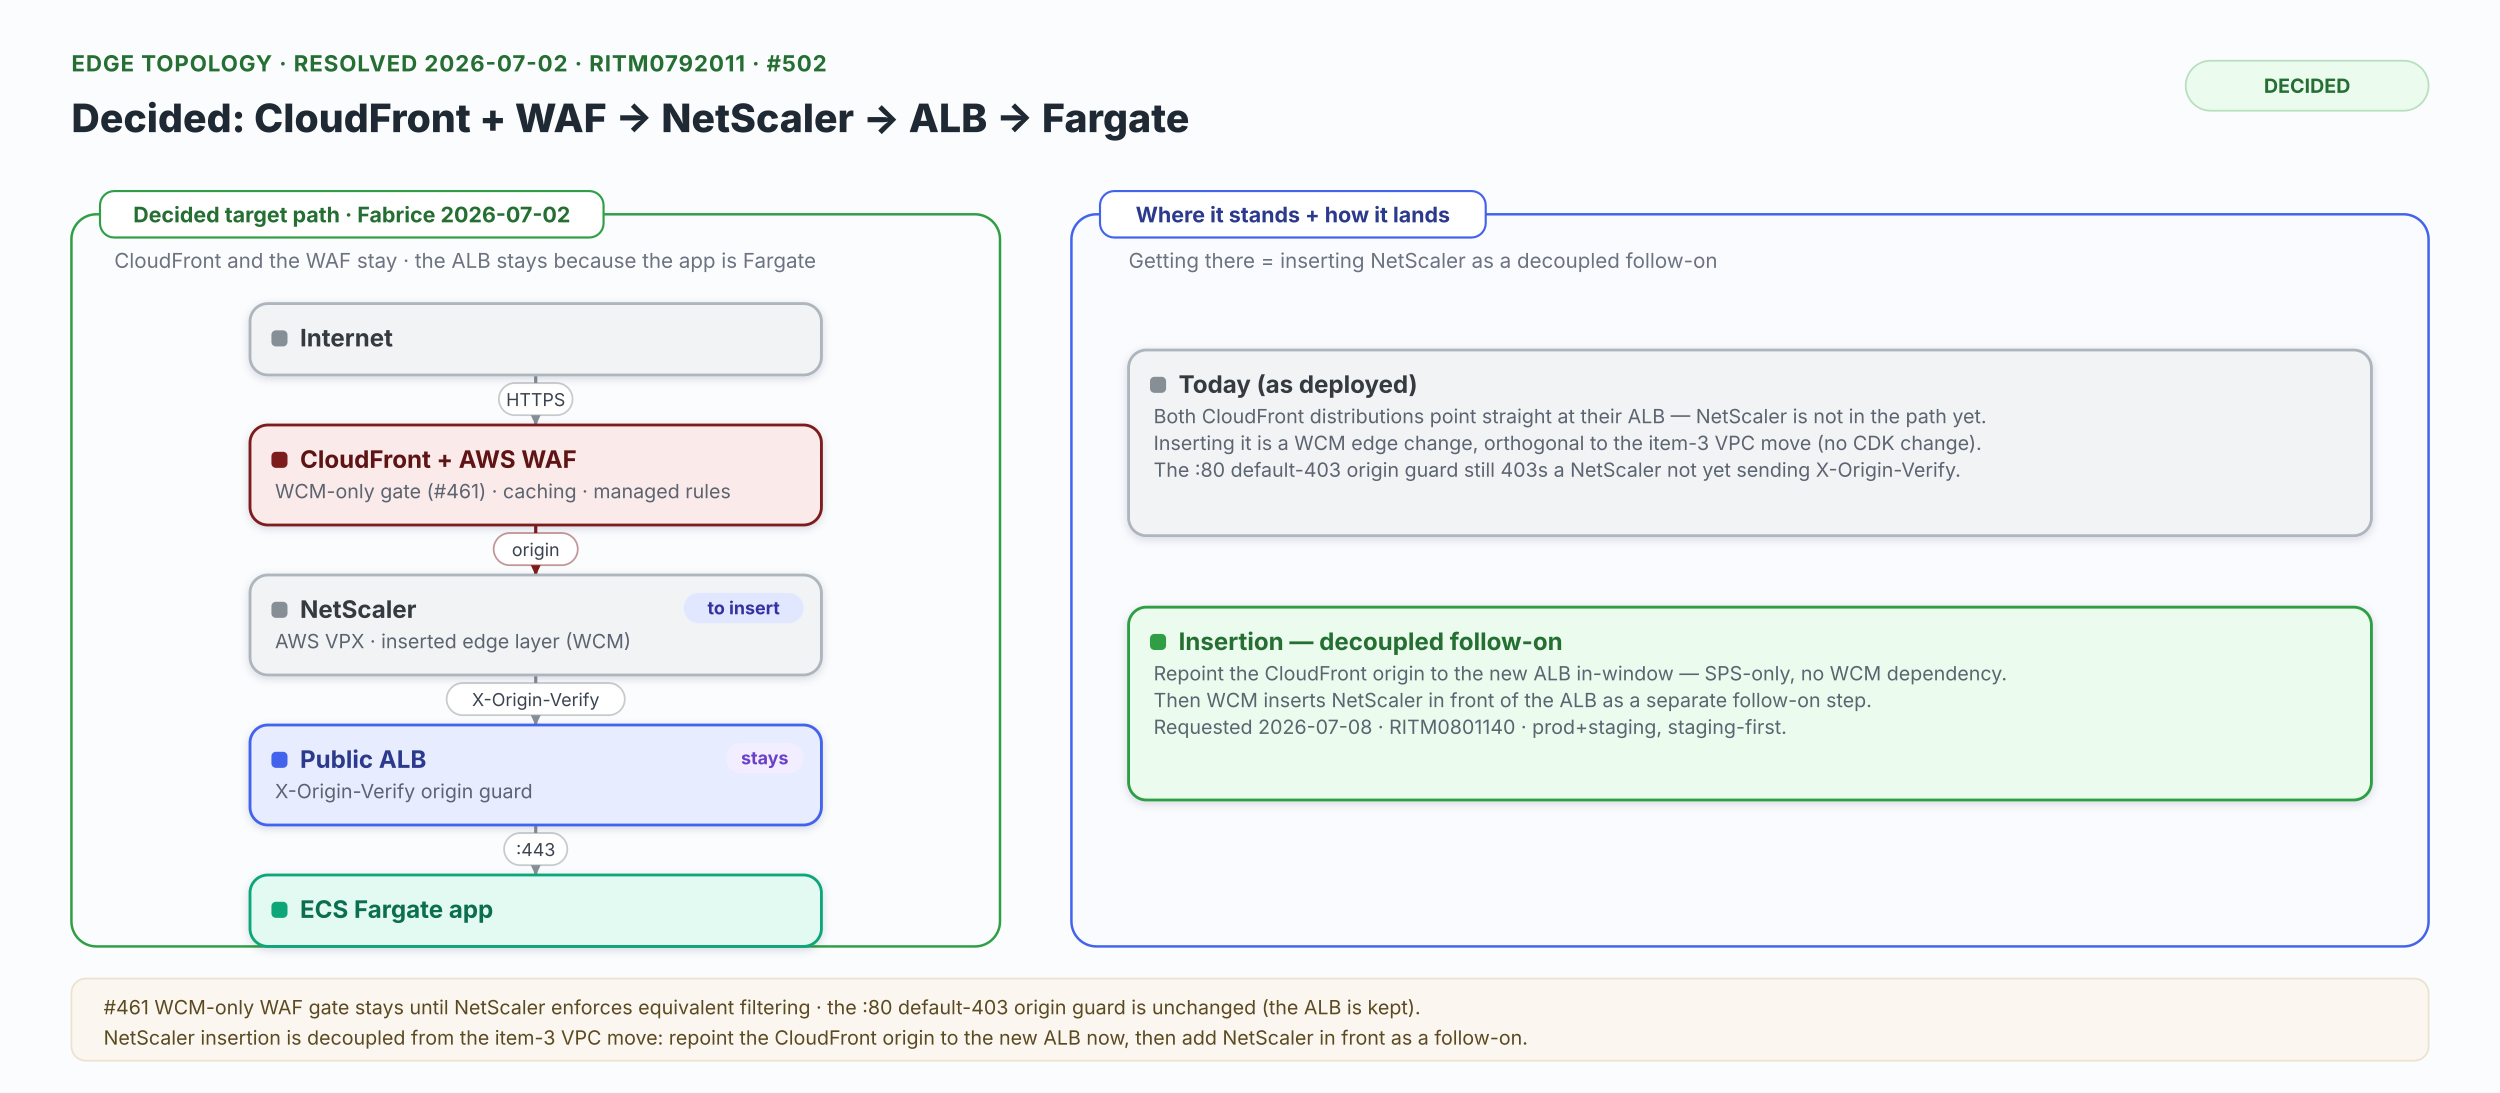
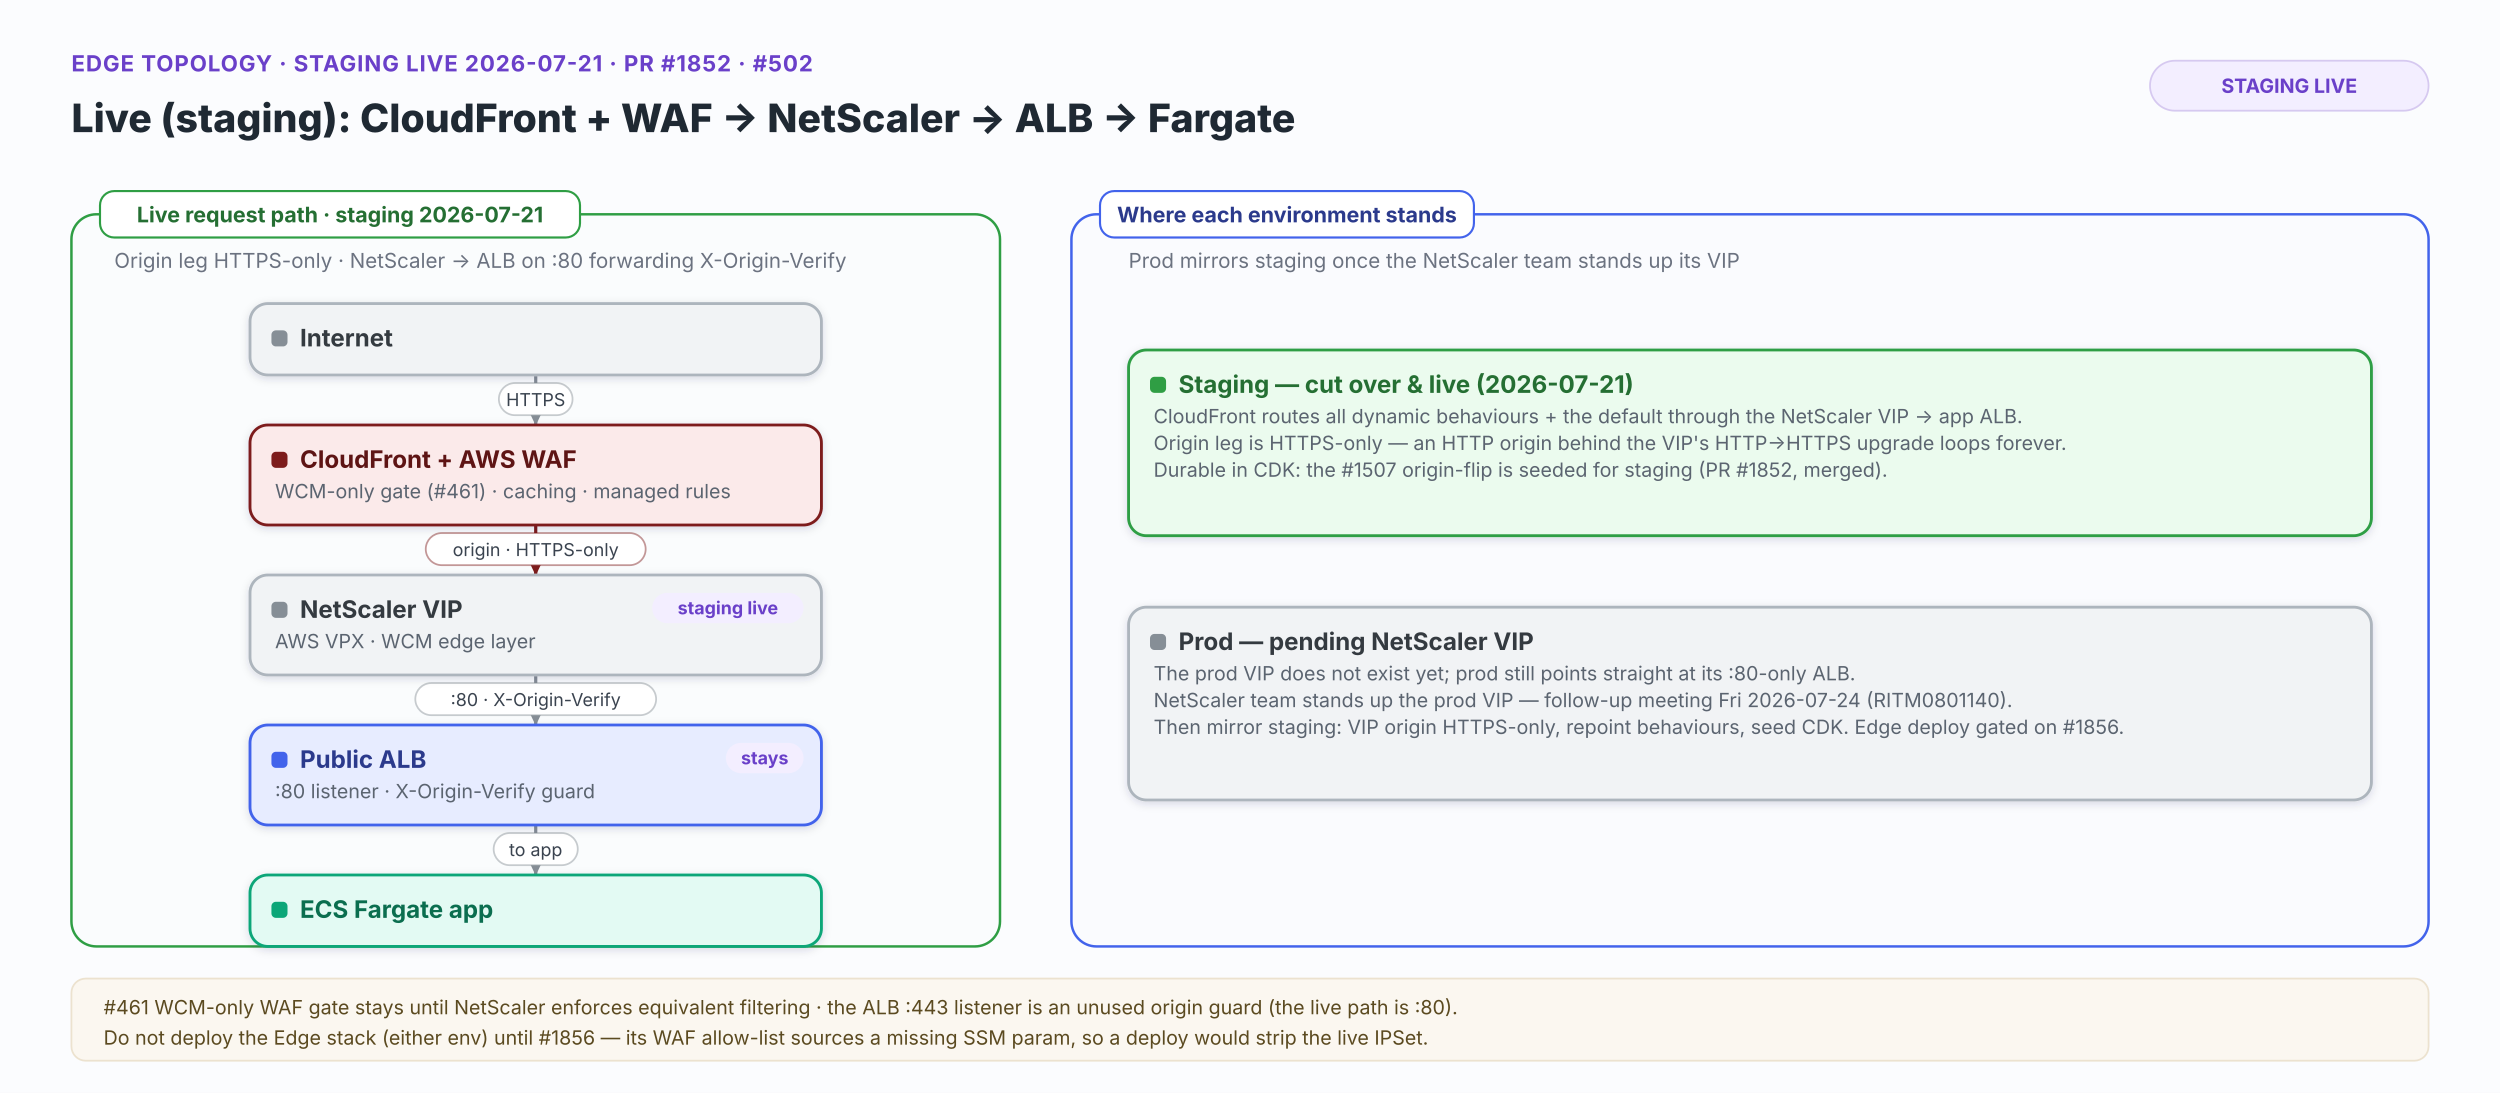
<svg xmlns="http://www.w3.org/2000/svg" viewBox="0 0 1400 612" width="1400" height="612" font-family="Inter,-apple-system,Segoe UI,Helvetica,Arial,sans-serif">
  <rect width="100%" height="100%" fill="#fbfcfe" />
  <defs>
    <filter id="sh" x="-25%" y="-25%" width="150%" height="150%">
      <feDropShadow dx="0" dy="1.4" stdDeviation="2.4" flood-color="#0b1f3a" flood-opacity="0.14" />
    </filter>
    <marker id="mGray" viewBox="0 0 10 10" refX="9" refY="5" markerWidth="9" markerHeight="9" markerUnits="userSpaceOnUse" orient="auto-start-reverse">
      <path d="M0.5,0.8 L9.4,5 L0.5,9.2 L3,5 Z" fill="#868e96" />
    </marker>
    <marker id="mMaroon" viewBox="0 0 10 10" refX="9" refY="5" markerWidth="9" markerHeight="9" markerUnits="userSpaceOnUse" orient="auto-start-reverse">
      <path d="M0.5,0.8 L9.4,5 L0.5,9.2 L3,5 Z" fill="#7d1c1c" />
    </marker>
    <marker id="mRed" viewBox="0 0 10 10" refX="9" refY="5" markerWidth="9" markerHeight="9" markerUnits="userSpaceOnUse" orient="auto-start-reverse">
      <path d="M0.5,0.8 L9.4,5 L0.5,9.2 L3,5 Z" fill="#e03131" />
    </marker>
    <marker id="mGreen" viewBox="0 0 10 10" refX="9" refY="5" markerWidth="9" markerHeight="9" markerUnits="userSpaceOnUse" orient="auto-start-reverse">
      <path d="M0.5,0.8 L9.4,5 L0.5,9.2 L3,5 Z" fill="#2f9e44" />
    </marker>
    <marker id="mIndigo" viewBox="0 0 10 10" refX="9" refY="5" markerWidth="9" markerHeight="9" markerUnits="userSpaceOnUse" orient="auto-start-reverse">
      <path d="M0.5,0.8 L9.4,5 L0.5,9.2 L3,5 Z" fill="#4263eb" />
    </marker>
    <marker id="mViolet" viewBox="0 0 10 10" refX="9" refY="5" markerWidth="9" markerHeight="9" markerUnits="userSpaceOnUse" orient="auto-start-reverse">
      <path d="M0.5,0.8 L9.4,5 L0.5,9.2 L3,5 Z" fill="#7048e8" />
    </marker>
    <marker id="mAmber" viewBox="0 0 10 10" refX="9" refY="5" markerWidth="9" markerHeight="9" markerUnits="userSpaceOnUse" orient="auto-start-reverse">
      <path d="M0.5,0.8 L9.4,5 L0.5,9.2 L3,5 Z" fill="#f08c00" />
    </marker>
    <marker id="mTeal" viewBox="0 0 10 10" refX="9" refY="5" markerWidth="9" markerHeight="9" markerUnits="userSpaceOnUse" orient="auto-start-reverse">
      <path d="M0.5,0.8 L9.4,5 L0.5,9.2 L3,5 Z" fill="#0ca678" />
    </marker>
  </defs>
  <rect x="40" y="120" width="520" height="410" rx="14" fill="#ebfbee" fill-opacity="0.05" stroke="#2f9e44" stroke-width="1.4" />
  <rect x="600" y="120" width="760" height="410" rx="14" fill="#e7ecff" fill-opacity="0.04" stroke="#4263eb" stroke-width="1.4" />
  <path d="M300,210 C300,246 300,202 300,238" fill="none" stroke="#868e96" stroke-width="1.8" stroke-linecap="round" marker-end="url(#mGray)" />
  <path d="M300,294 C300,330 300,286 300,322" fill="none" stroke="#7d1c1c" stroke-width="1.8" stroke-linecap="round" marker-end="url(#mMaroon)" />
  <path d="M300,378 C300,414 300,370 300,406" fill="none" stroke="#868e96" stroke-width="1.8" stroke-linecap="round" marker-end="url(#mGray)" />
  <path d="M300,462 C300,498 300,454 300,490" fill="none" stroke="#868e96" stroke-width="1.8" stroke-linecap="round" marker-end="url(#mGray)" />
  <rect x="279.375" y="214.5" width="41.25" height="18" rx="9" fill="#ffffff" stroke="#868e96" stroke-opacity="0.45" />
  <text x="300" y="227.4" font-size="10" fill="#3a434f" text-anchor="middle">HTTPS</text>
-   <rect x="276.45" y="298.5" width="47.1" height="18" rx="9" fill="#ffffff" stroke="#7d1c1c" stroke-opacity="0.45" />
-   <text x="300" y="311.4" font-size="10" fill="#3a434f" text-anchor="middle">origin</text>
-   <rect x="250.125" y="382.5" width="99.75" height="18" rx="9" fill="#ffffff" stroke="#868e96" stroke-opacity="0.45" />
-   <text x="300" y="395.4" font-size="10" fill="#3a434f" text-anchor="middle">X-Origin-Verify</text>
-   <rect x="282.3" y="466.5" width="35.4" height="18" rx="9" fill="#ffffff" stroke="#868e96" stroke-opacity="0.45" />
-   <text x="300" y="479.4" font-size="10" fill="#3a434f" text-anchor="middle">:443</text>
+   <rect x="238.425" y="298.5" width="123.15" height="18" rx="9" fill="#ffffff" stroke="#7d1c1c" stroke-opacity="0.45" />
+   <text x="300" y="311.4" font-size="10" fill="#3a434f" text-anchor="middle">origin · HTTPS-only</text>
+   <rect x="232.575" y="382.5" width="134.85" height="18" rx="9" fill="#ffffff" stroke="#868e96" stroke-opacity="0.45" />
+   <text x="300" y="395.4" font-size="10" fill="#3a434f" text-anchor="middle">:80 · X-Origin-Verify</text>
+   <rect x="276.45" y="466.5" width="47.1" height="18" rx="9" fill="#ffffff" stroke="#868e96" stroke-opacity="0.45" />
+   <text x="300" y="479.4" font-size="10" fill="#3a434f" text-anchor="middle">to app</text>
  <g>
-     <rect x="56" y="107" width="282" height="26" rx="8" fill="#ffffff" stroke="#2f9e44" stroke-width="1.2" />
-     <text x="197" y="124.5" font-size="12" font-weight="700" fill="#256f33" text-anchor="middle">Decided target path · Fabrice 2026-07-02</text>
+     <rect x="56" y="107" width="268.8" height="26" rx="8" fill="#ffffff" stroke="#2f9e44" stroke-width="1.2" />
+     <text x="190.4" y="124.5" font-size="12" font-weight="700" fill="#256f33" text-anchor="middle">Live request path · staging 2026-07-21</text>
  </g>
  <g>
-     <rect x="616" y="107" width="216" height="26" rx="8" fill="#ffffff" stroke="#4263eb" stroke-width="1.2" />
-     <text x="724" y="124.5" font-size="12" font-weight="700" fill="#2b3a8c" text-anchor="middle">Where it stands + how it lands</text>
+     <rect x="616" y="107" width="209.4" height="26" rx="8" fill="#ffffff" stroke="#4263eb" stroke-width="1.2" />
+     <text x="720.7" y="124.5" font-size="12" font-weight="700" fill="#2b3a8c" text-anchor="middle">Where each environment stands</text>
  </g>
-   <text x="40" y="40" font-size="12.5" font-weight="700" fill="#256f33" letter-spacing="0.5">EDGE TOPOLOGY · RESOLVED 2026-07-02 · RITM0792011 · #502</text>
-   <text x="40" y="74" font-size="22" font-weight="800" fill="#1f2933">Decided: CloudFront + WAF → NetScaler → ALB → Fargate</text>
-   <rect x="1224" y="34" width="136" height="28" rx="14" fill="#ebfbee" stroke="#b7dfc0" />
-   <text x="1292" y="52" font-size="11" font-weight="700" fill="#256f33" text-anchor="middle">DECIDED</text>
-   <text x="64" y="150" font-size="11.5" fill="#6b7280">CloudFront and the WAF stay · the ALB stays because the app is Fargate</text>
-   <text x="632" y="150" font-size="11.5" fill="#6b7280">Getting there = inserting NetScaler as a decoupled follow-on</text>
+   <text x="40" y="40" font-size="12.5" font-weight="700" fill="#6a40c9" letter-spacing="0.5">EDGE TOPOLOGY · STAGING LIVE 2026-07-21 · PR #1852 · #502</text>
+   <text x="40" y="74" font-size="22" font-weight="800" fill="#1f2933">Live (staging): CloudFront + WAF → NetScaler → ALB → Fargate</text>
+   <rect x="1204" y="34" width="156" height="28" rx="14" fill="#f3eeff" stroke="#d6c9f0" />
+   <text x="1282" y="52" font-size="11" font-weight="700" fill="#6a40c9" text-anchor="middle">STAGING LIVE</text>
+   <text x="64" y="150" font-size="11.5" fill="#6b7280">Origin leg HTTPS-only · NetScaler → ALB on :80 forwarding X-Origin-Verify</text>
+   <text x="632" y="150" font-size="11.5" fill="#6b7280">Prod mirrors staging once the NetScaler team stands up its VIP</text>
  <rect x="40" y="548" width="1320" height="46" rx="8" fill="#fbf7f0" stroke="#ece2cf" />
-   <text x="58" y="568" font-size="11" fill="#5b4a20">#461 WCM-only WAF gate stays until NetScaler enforces equivalent filtering · the :80 default-403 origin guard is unchanged (the ALB is kept).</text>
-   <text x="58" y="585" font-size="11" fill="#5b4a20">NetScaler insertion is decoupled from the item-3 VPC move: repoint the CloudFront origin to the new ALB now, then add NetScaler in front as a follow-on.</text>
+   <text x="58" y="568" font-size="11" fill="#5b4a20">#461 WCM-only WAF gate stays until NetScaler enforces equivalent filtering · the ALB :443 listener is an unused origin guard (the live path is :80).</text>
+   <text x="58" y="585" font-size="11" fill="#5b4a20">Do not deploy the Edge stack (either env) until #1856 — its WAF allow-list sources a missing SSM param, so a deploy would strip the live IPSet.</text>
  <g>
    <rect x="140" y="170" width="320" height="40" rx="10" fill="#f1f3f5" stroke="#adb5bd" stroke-width="1.6" filter="url(#sh)" />
    <rect x="152" y="185" width="9" height="9" rx="2.5" fill="#868e96" />
    <text x="168" y="194" font-size="13.5" font-weight="700" fill="#343a40">Internet</text>
  </g>
  <g>
    <rect x="140" y="238" width="320" height="56" rx="10" fill="#fbeaea" stroke="#7d1c1c" stroke-width="1.6" filter="url(#sh)" />
    <rect x="152" y="253" width="9" height="9" rx="2.5" fill="#7d1c1c" />
    <text x="168" y="262" font-size="13.5" font-weight="700" fill="#5e1414">CloudFront + AWS WAF</text>
    <text x="154" y="279" font-size="11" fill="#5b6470">WCM-only gate (#461) · caching · managed rules</text>
  </g>
  <g>
    <rect x="140" y="322" width="320" height="56" rx="10" fill="#f1f3f5" stroke="#adb5bd" stroke-width="1.6" filter="url(#sh)" />
    <rect x="152" y="337" width="9" height="9" rx="2.5" fill="#868e96" />
-     <text x="168" y="346" font-size="13.5" font-weight="700" fill="#343a40">NetScaler</text>
-     <text x="154" y="363" font-size="11" fill="#5b6470">AWS VPX · inserted edge layer (WCM)</text>
-     <rect x="382.9" y="332" width="67.1" height="17" rx="8.5" fill="#e0e7ff" />
-     <text x="416.45" y="344" font-size="10" font-weight="700" fill="#3730a3" text-anchor="middle">to insert</text>
+     <text x="168" y="346" font-size="13.5" font-weight="700" fill="#343a40">NetScaler VIP</text>
+     <text x="154" y="363" font-size="11" fill="#5b6470">AWS VPX · WCM edge layer</text>
+     <rect x="365.2" y="332" width="84.8" height="17" rx="8.5" fill="#f3eeff" />
+     <text x="407.6" y="344" font-size="10" font-weight="700" fill="#6a40c9" text-anchor="middle">staging live</text>
  </g>
  <g>
    <rect x="140" y="406" width="320" height="56" rx="10" fill="#e7ecff" stroke="#4263eb" stroke-width="1.6" filter="url(#sh)" />
    <rect x="152" y="421" width="9" height="9" rx="2.5" fill="#4263eb" />
    <text x="168" y="430" font-size="13.5" font-weight="700" fill="#2b3a8c">Public ALB</text>
-     <text x="154" y="447" font-size="11" fill="#5b6470">X-Origin-Verify origin guard</text>
+     <text x="154" y="447" font-size="11" fill="#5b6470">:80 listener · X-Origin-Verify guard</text>
    <rect x="406.5" y="416" width="43.5" height="17" rx="8.5" fill="#f3eeff" />
    <text x="428.25" y="428" font-size="10" font-weight="700" fill="#6a40c9" text-anchor="middle">stays</text>
  </g>
  <g>
    <rect x="140" y="490" width="320" height="40" rx="10" fill="#e3faf3" stroke="#0ca678" stroke-width="1.6" filter="url(#sh)" />
    <rect x="152" y="505" width="9" height="9" rx="2.5" fill="#0ca678" />
    <text x="168" y="514" font-size="13.5" font-weight="700" fill="#0b6e4f">ECS Fargate app</text>
  </g>
  <g>
-     <rect x="632" y="196" width="696" height="104" rx="10" fill="#f1f3f5" stroke="#adb5bd" stroke-width="1.6" filter="url(#sh)" />
-     <rect x="644" y="211" width="9" height="9" rx="2.5" fill="#868e96" />
-     <text x="660" y="220" font-size="13.5" font-weight="700" fill="#343a40">Today (as deployed)</text>
-     <text x="646" y="237" font-size="11" fill="#5b6470">Both CloudFront distributions point straight at their ALB — NetScaler is not in the path yet.</text>
-     <text x="646" y="252" font-size="11" fill="#5b6470">Inserting it is a WCM edge change, orthogonal to the item-3 VPC move (no CDK change).</text>
-     <text x="646" y="267" font-size="11" fill="#5b6470">The :80 default-403 origin guard still 403s a NetScaler not yet sending X-Origin-Verify.</text>
+     <rect x="632" y="196" width="696" height="104" rx="10" fill="#ebfbee" stroke="#2f9e44" stroke-width="1.6" filter="url(#sh)" />
+     <rect x="644" y="211" width="9" height="9" rx="2.5" fill="#2f9e44" />
+     <text x="660" y="220" font-size="13.5" font-weight="700" fill="#256f33">Staging — cut over &amp; live (2026-07-21)</text>
+     <text x="646" y="237" font-size="11" fill="#5b6470">CloudFront routes all dynamic behaviours + the default through the NetScaler VIP → app ALB.</text>
+     <text x="646" y="252" font-size="11" fill="#5b6470">Origin leg is HTTPS-only — an HTTP origin behind the VIP's HTTP→HTTPS upgrade loops forever.</text>
+     <text x="646" y="267" font-size="11" fill="#5b6470">Durable in CDK: the #1507 origin-flip is seeded for staging (PR #1852, merged).</text>
  </g>
  <g>
-     <rect x="632" y="340" width="696" height="108" rx="10" fill="#ebfbee" stroke="#2f9e44" stroke-width="1.6" filter="url(#sh)" />
-     <rect x="644" y="355" width="9" height="9" rx="2.5" fill="#2f9e44" />
-     <text x="660" y="364" font-size="13.5" font-weight="700" fill="#256f33">Insertion — decoupled follow-on</text>
-     <text x="646" y="381" font-size="11" fill="#5b6470">Repoint the CloudFront origin to the new ALB in-window — SPS-only, no WCM dependency.</text>
-     <text x="646" y="396" font-size="11" fill="#5b6470">Then WCM inserts NetScaler in front of the ALB as a separate follow-on step.</text>
-     <text x="646" y="411" font-size="11" fill="#5b6470">Requested 2026-07-08 · RITM0801140 · prod+staging, staging-first.</text>
+     <rect x="632" y="340" width="696" height="108" rx="10" fill="#f1f3f5" stroke="#adb5bd" stroke-width="1.6" filter="url(#sh)" />
+     <rect x="644" y="355" width="9" height="9" rx="2.5" fill="#868e96" />
+     <text x="660" y="364" font-size="13.5" font-weight="700" fill="#343a40">Prod — pending NetScaler VIP</text>
+     <text x="646" y="381" font-size="11" fill="#5b6470">The prod VIP does not exist yet; prod still points straight at its :80-only ALB.</text>
+     <text x="646" y="396" font-size="11" fill="#5b6470">NetScaler team stands up the prod VIP — follow-up meeting Fri 2026-07-24 (RITM0801140).</text>
+     <text x="646" y="411" font-size="11" fill="#5b6470">Then mirror staging: VIP origin HTTPS-only, repoint behaviours, seed CDK. Edge deploy gated on #1856.</text>
  </g>
</svg>
